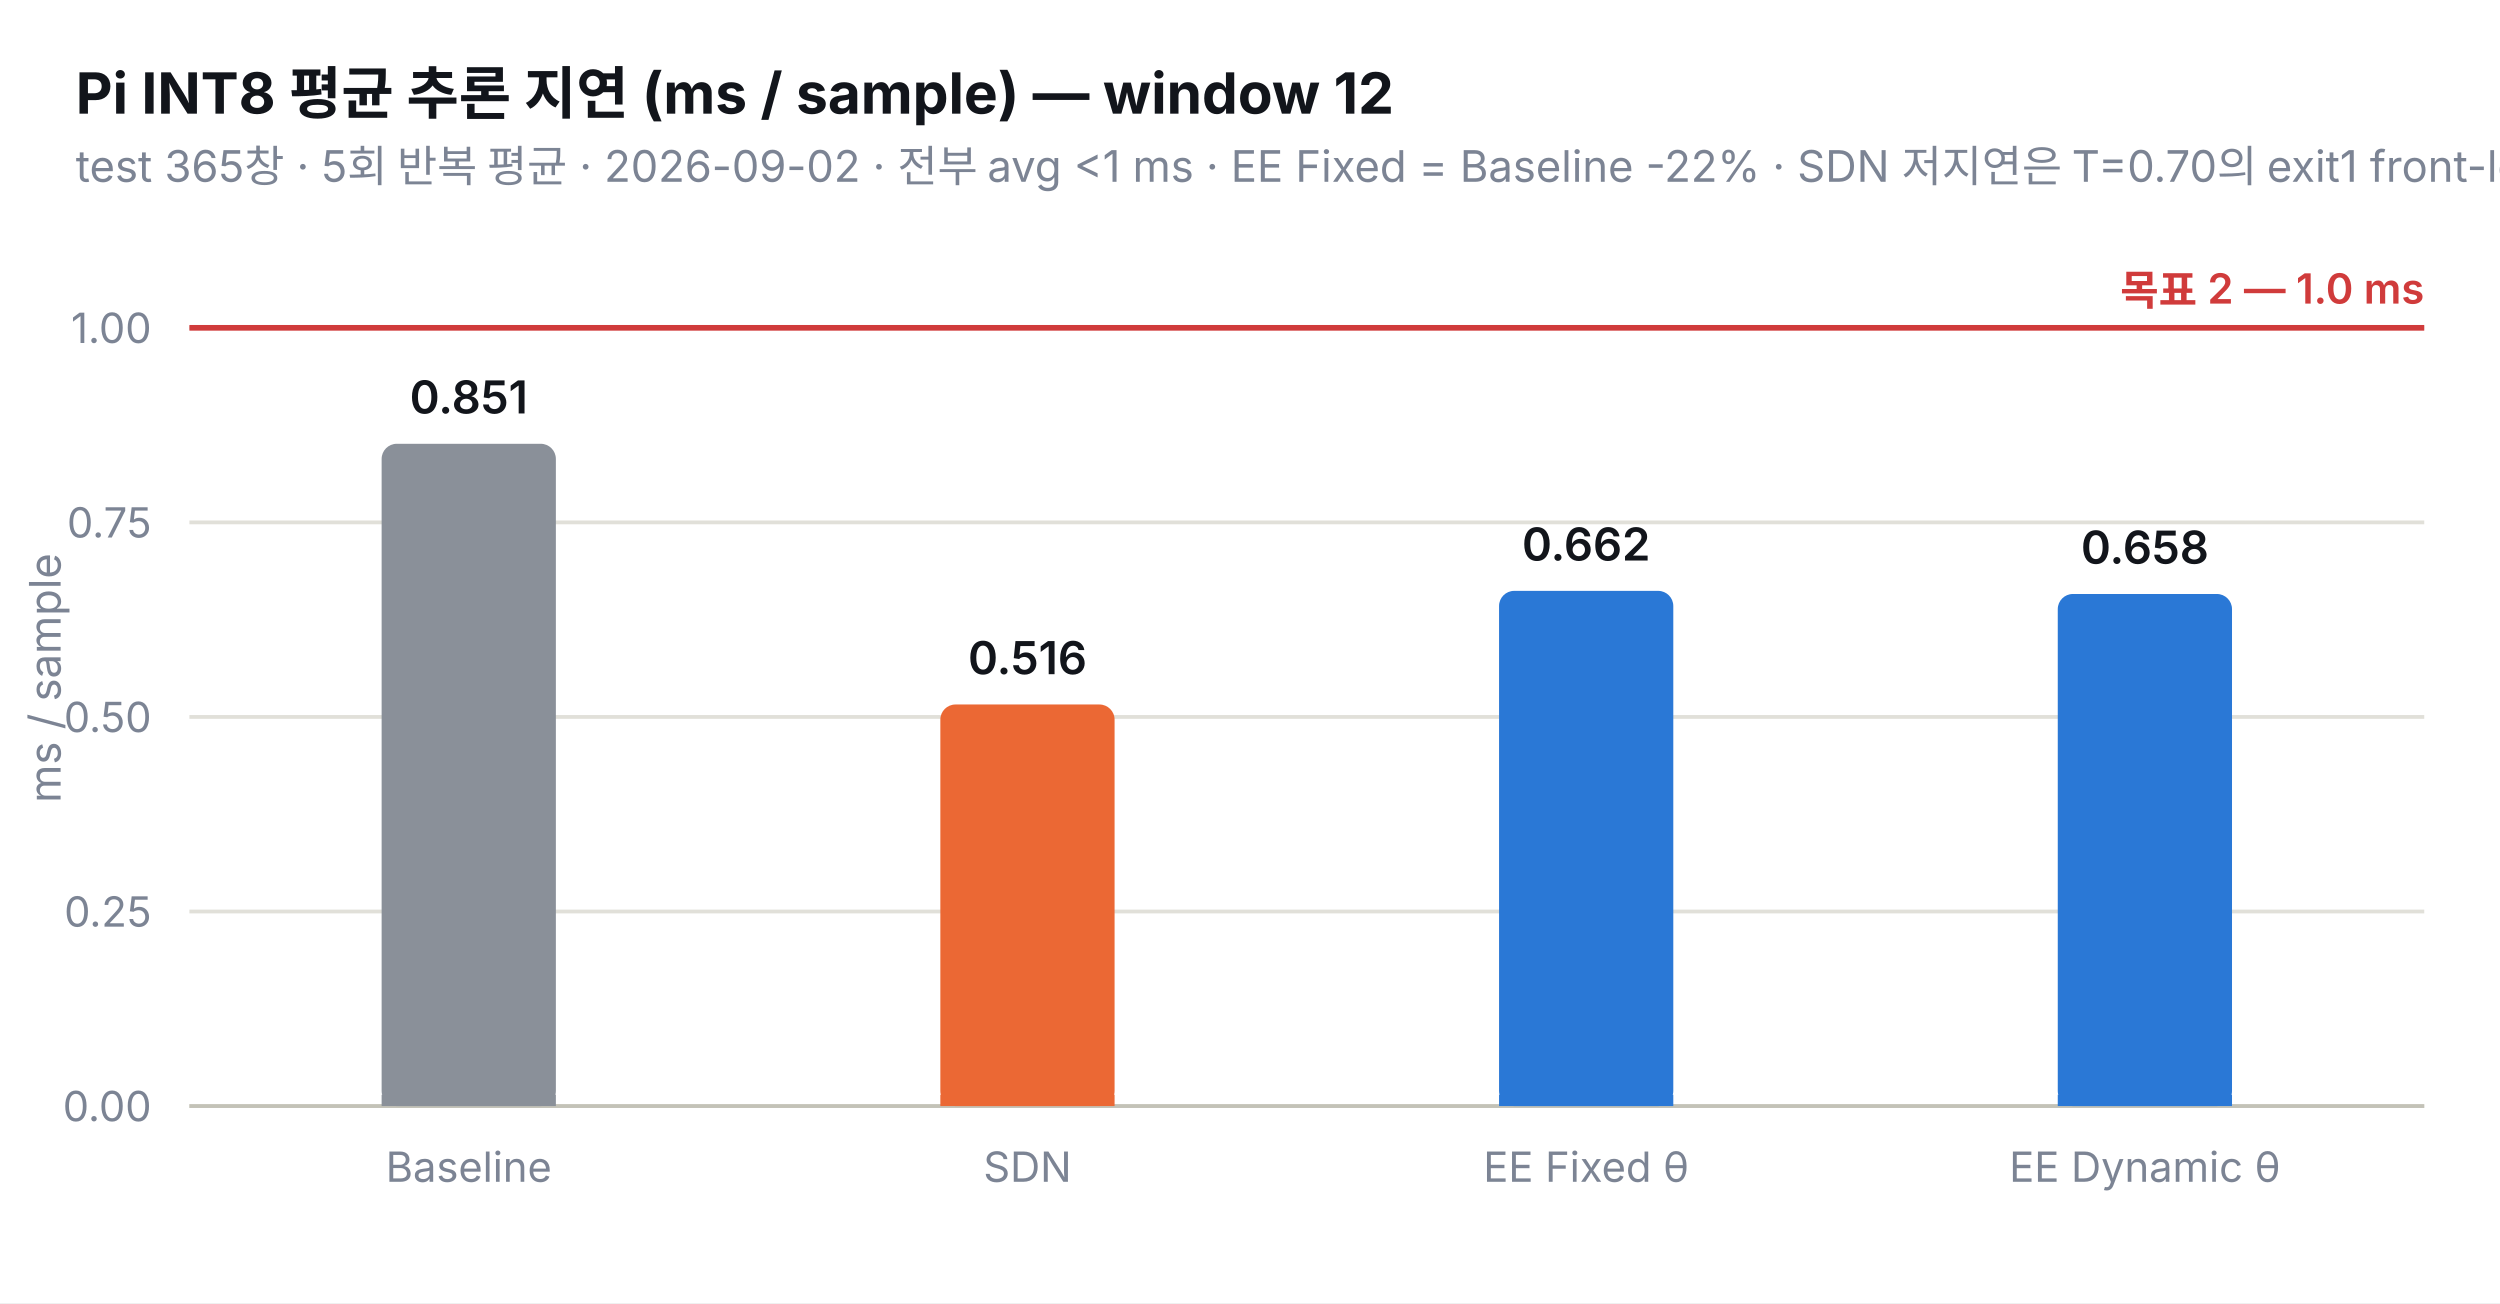
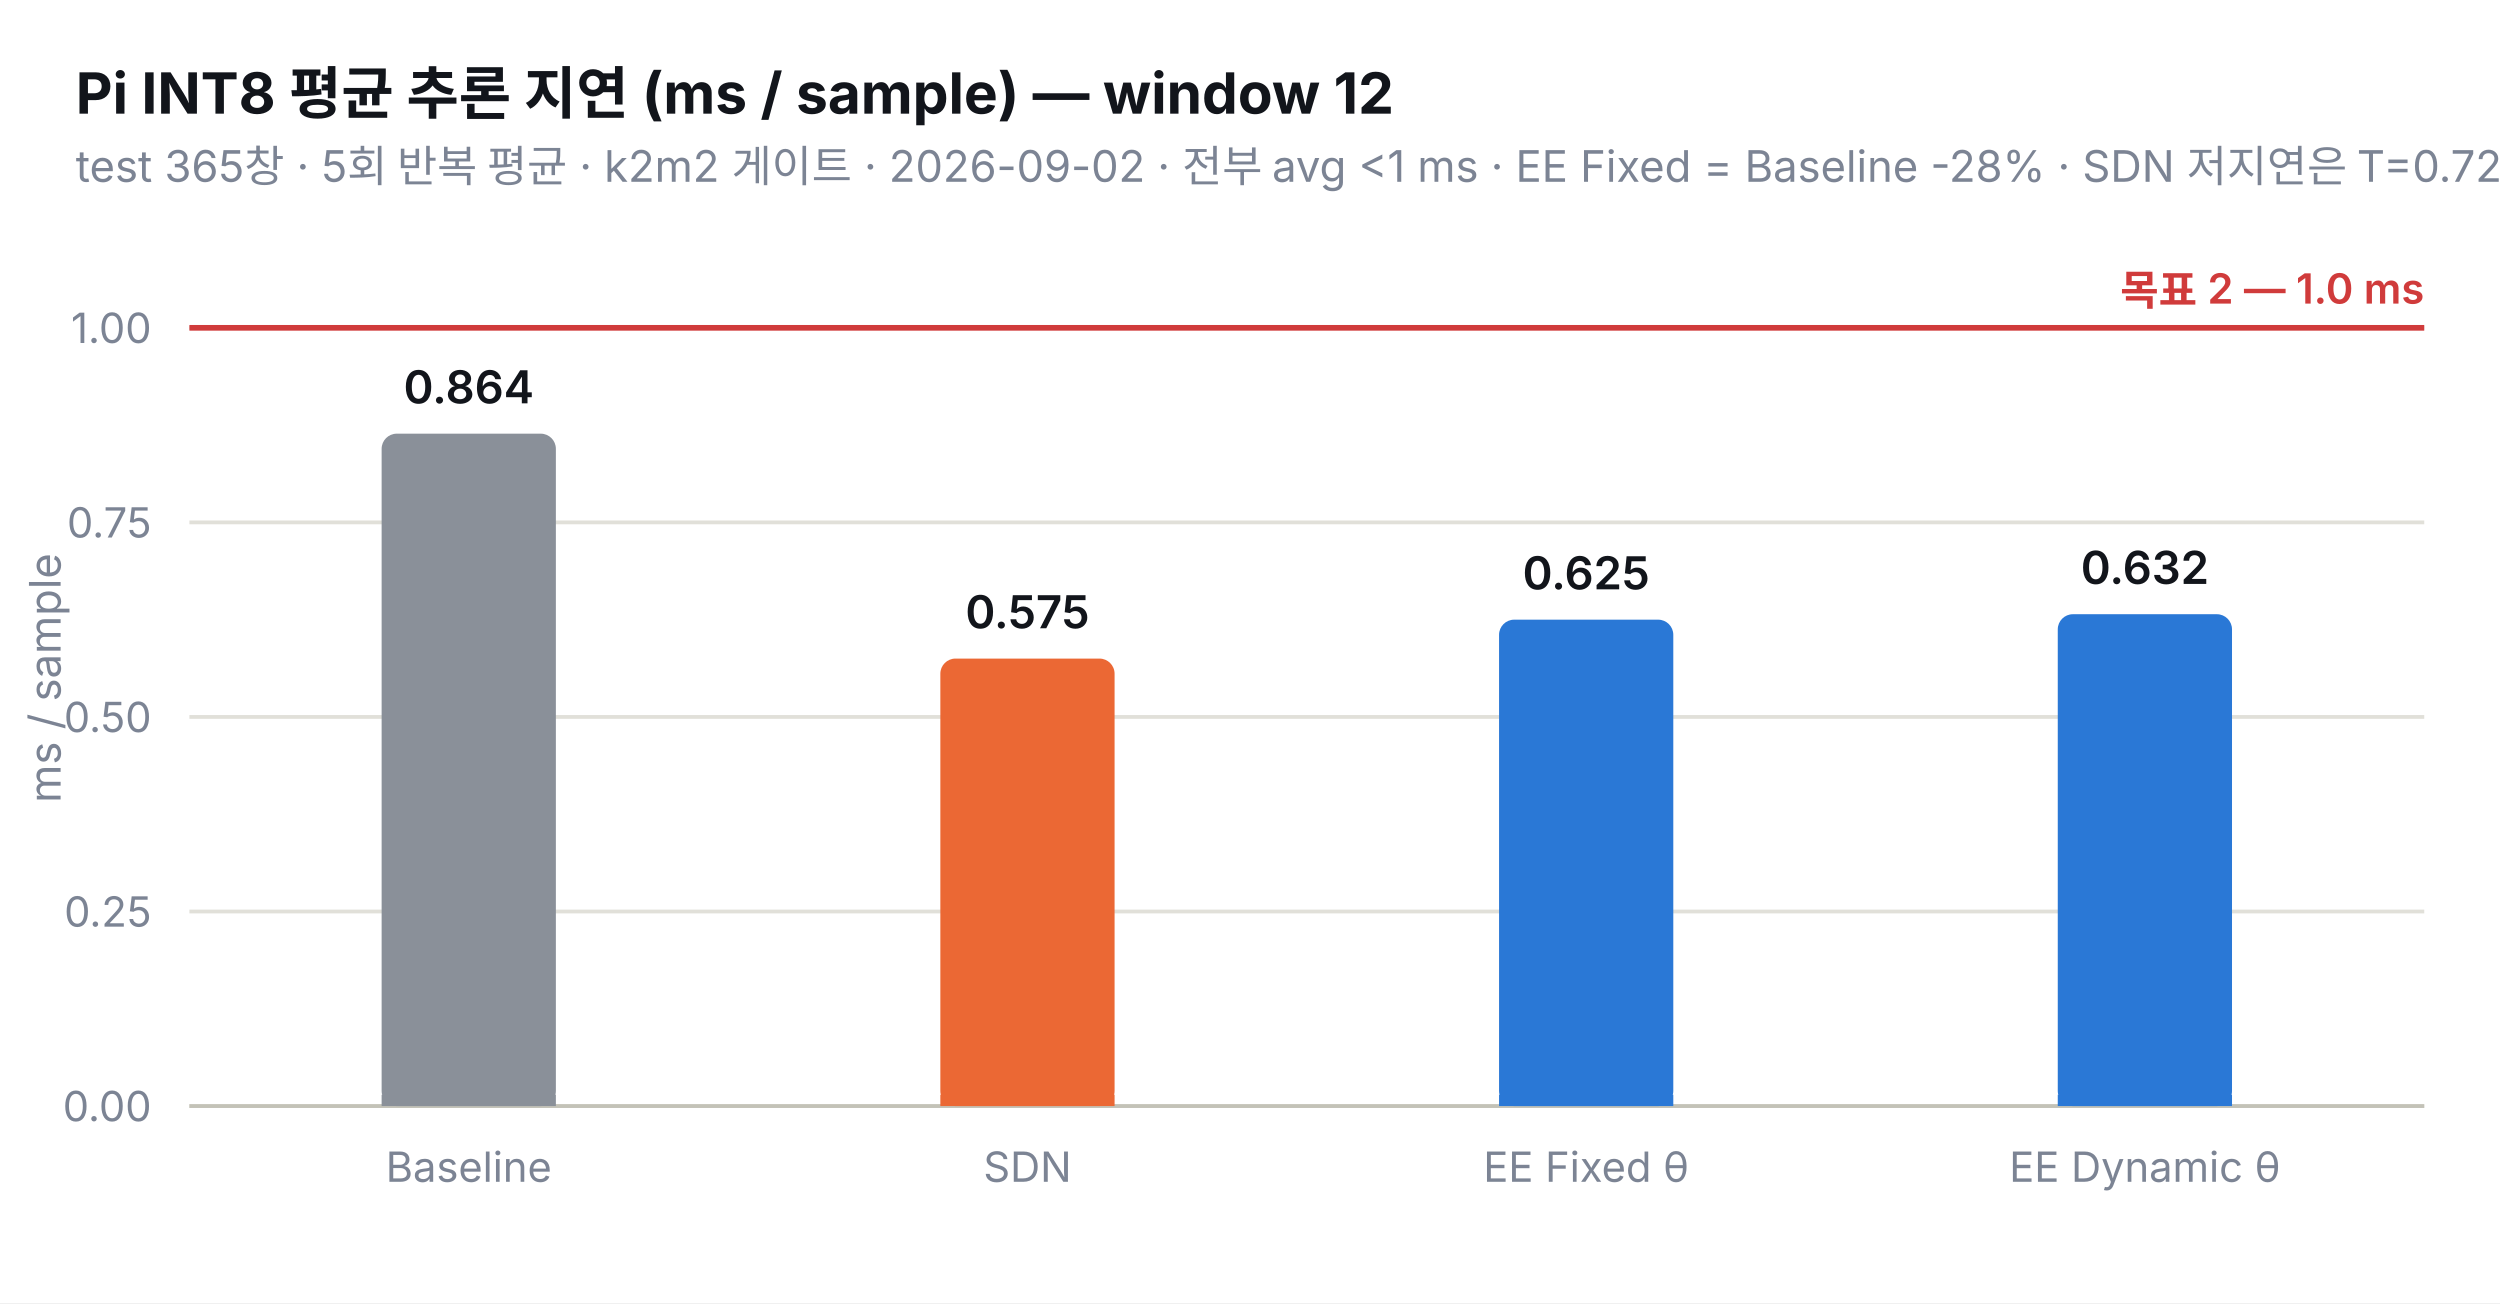
<svg xmlns="http://www.w3.org/2000/svg" width="660" height="344" viewBox="0 0 660 344" font-family="-apple-system, &quot;Segoe UI&quot;, &quot;Malgun Gothic&quot;, &quot;Noto Sans KR&quot;, system-ui, sans-serif">
  <rect x="0" y="0" width="660" height="344" fill="#ffffff" />
  <text x="20" y="30" text-anchor="start" font-size="15" font-weight="700" fill="#12151b" font-family="-apple-system, &quot;Segoe UI&quot;, &quot;Malgun Gothic&quot;, &quot;Noto Sans KR&quot;, system-ui, sans-serif" transform="undefined">Pi INT8 평균 추론 지연 (ms / sample) — window 12</text>
-   <text x="20" y="48" text-anchor="start" font-size="11.5" font-weight="400" fill="#7c8494" font-family="-apple-system, &quot;Segoe UI&quot;, &quot;Malgun Gothic&quot;, &quot;Noto Sans KR&quot;, system-ui, sans-serif" transform="undefined">test 365창 · 5회 반복 평균 · 2026-09-02 · 전부 avg &lt;1 ms · EE Fixed = Baseline -22% · SDN 저지연은 T=0.70의 exit1 front-load</text>
+   <text x="20" y="48" text-anchor="start" font-size="11.5" font-weight="400" fill="#7c8494" font-family="-apple-system, &quot;Segoe UI&quot;, &quot;Malgun Gothic&quot;, &quot;Noto Sans KR&quot;, system-ui, sans-serif" transform="undefined">test 365창 · 5회 반복 평균 · k2m2 게이트 · 2026-09-02 · 전부 avg &lt;1 ms · EE Fixed = Baseline -28% · SDN 저지연은 T=0.72의 exit1 front-load</text>
  <line x1="50" y1="292" x2="640" y2="292" stroke="#e1e0d9" stroke-width="1" />
  <text x="40" y="296" text-anchor="end" font-size="11" font-weight="400" fill="#7c8494" font-family="-apple-system, &quot;Segoe UI&quot;, &quot;Malgun Gothic&quot;, &quot;Noto Sans KR&quot;, system-ui, sans-serif" transform="undefined">0.00</text>
  <line x1="50" y1="240.636" x2="640" y2="240.636" stroke="#e1e0d9" stroke-width="1" />
  <text x="40" y="244.636" text-anchor="end" font-size="11" font-weight="400" fill="#7c8494" font-family="-apple-system, &quot;Segoe UI&quot;, &quot;Malgun Gothic&quot;, &quot;Noto Sans KR&quot;, system-ui, sans-serif" transform="undefined">0.25</text>
  <line x1="50" y1="189.273" x2="640" y2="189.273" stroke="#e1e0d9" stroke-width="1" />
  <text x="40" y="193.273" text-anchor="end" font-size="11" font-weight="400" fill="#7c8494" font-family="-apple-system, &quot;Segoe UI&quot;, &quot;Malgun Gothic&quot;, &quot;Noto Sans KR&quot;, system-ui, sans-serif" transform="undefined">0.50</text>
  <line x1="50" y1="137.909" x2="640" y2="137.909" stroke="#e1e0d9" stroke-width="1" />
  <text x="40" y="141.909" text-anchor="end" font-size="11" font-weight="400" fill="#7c8494" font-family="-apple-system, &quot;Segoe UI&quot;, &quot;Malgun Gothic&quot;, &quot;Noto Sans KR&quot;, system-ui, sans-serif" transform="undefined">0.75</text>
  <line x1="50" y1="86.545" x2="640" y2="86.545" stroke="#e1e0d9" stroke-width="1" />
  <text x="40" y="90.545" text-anchor="end" font-size="11" font-weight="400" fill="#7c8494" font-family="-apple-system, &quot;Segoe UI&quot;, &quot;Malgun Gothic&quot;, &quot;Noto Sans KR&quot;, system-ui, sans-serif" transform="undefined">1.00</text>
  <line x1="50" y1="292" x2="640" y2="292" stroke="#c3c2b7" stroke-width="1" />
  <line x1="50" y1="86.545" x2="640" y2="86.545" stroke="#d03b3b" stroke-width="1.5" />
  <text x="640" y="80.545" text-anchor="end" font-size="11" font-weight="600" fill="#d03b3b" font-family="-apple-system, &quot;Segoe UI&quot;, &quot;Malgun Gothic&quot;, &quot;Noto Sans KR&quot;, system-ui, sans-serif" transform="undefined">목표 2 — 1.0 ms</text>
  <text x="16" y="179" text-anchor="middle" font-size="11.5" font-weight="400" fill="#7c8494" font-family="-apple-system, &quot;Segoe UI&quot;, &quot;Malgun Gothic&quot;, &quot;Noto Sans KR&quot;, system-ui, sans-serif" transform="rotate(-90 16 179)">ms / sample</text>
-   <rect x="100.75" y="117.158" width="46" height="174.842" rx="4" fill="#8a9099" />
+   <rect x="100.75" y="114.487" width="46" height="177.513" rx="4" fill="#8a9099" />
  <rect x="100.75" y="289" width="46" height="3" fill="#8a9099" />
-   <text x="123.75" y="109.158" text-anchor="middle" font-size="12" font-weight="600" fill="#12151b" font-family="-apple-system, &quot;Segoe UI&quot;, &quot;Malgun Gothic&quot;, &quot;Noto Sans KR&quot;, system-ui, sans-serif" transform="undefined">0.851</text>
+   <text x="123.75" y="106.487" text-anchor="middle" font-size="12" font-weight="600" fill="#12151b" font-family="-apple-system, &quot;Segoe UI&quot;, &quot;Malgun Gothic&quot;, &quot;Noto Sans KR&quot;, system-ui, sans-serif" transform="undefined">0.864</text>
  <text x="123.75" y="312" text-anchor="middle" font-size="11" font-weight="400" fill="#7c8494" font-family="-apple-system, &quot;Segoe UI&quot;, &quot;Malgun Gothic&quot;, &quot;Noto Sans KR&quot;, system-ui, sans-serif" transform="undefined">Baseline</text>
-   <rect x="248.25" y="185.985" width="46" height="106.015" rx="4" fill="#eb6834" />
+   <rect x="248.25" y="173.864" width="46" height="118.136" rx="4" fill="#eb6834" />
  <rect x="248.25" y="289" width="46" height="3" fill="#eb6834" />
-   <text x="271.25" y="177.985" text-anchor="middle" font-size="12" font-weight="600" fill="#12151b" font-family="-apple-system, &quot;Segoe UI&quot;, &quot;Malgun Gothic&quot;, &quot;Noto Sans KR&quot;, system-ui, sans-serif" transform="undefined">0.516</text>
+   <text x="271.25" y="165.864" text-anchor="middle" font-size="12" font-weight="600" fill="#12151b" font-family="-apple-system, &quot;Segoe UI&quot;, &quot;Malgun Gothic&quot;, &quot;Noto Sans KR&quot;, system-ui, sans-serif" transform="undefined">0.575</text>
  <text x="271.25" y="312" text-anchor="middle" font-size="11" font-weight="400" fill="#7c8494" font-family="-apple-system, &quot;Segoe UI&quot;, &quot;Malgun Gothic&quot;, &quot;Noto Sans KR&quot;, system-ui, sans-serif" transform="undefined">SDN</text>
-   <rect x="395.75" y="155.989" width="46" height="136.011" rx="4" fill="#2a78d6" />
+   <rect x="395.75" y="163.591" width="46" height="128.409" rx="4" fill="#2a78d6" />
  <rect x="395.75" y="289" width="46" height="3" fill="#2a78d6" />
-   <text x="418.75" y="147.989" text-anchor="middle" font-size="12" font-weight="600" fill="#12151b" font-family="-apple-system, &quot;Segoe UI&quot;, &quot;Malgun Gothic&quot;, &quot;Noto Sans KR&quot;, system-ui, sans-serif" transform="undefined">0.662</text>
+   <text x="418.75" y="155.591" text-anchor="middle" font-size="12" font-weight="600" fill="#12151b" font-family="-apple-system, &quot;Segoe UI&quot;, &quot;Malgun Gothic&quot;, &quot;Noto Sans KR&quot;, system-ui, sans-serif" transform="undefined">0.625</text>
  <text x="418.75" y="312" text-anchor="middle" font-size="11" font-weight="400" fill="#7c8494" font-family="-apple-system, &quot;Segoe UI&quot;, &quot;Malgun Gothic&quot;, &quot;Noto Sans KR&quot;, system-ui, sans-serif" transform="undefined">EE Fixed θ</text>
-   <rect x="543.25" y="156.811" width="46" height="135.189" rx="4" fill="#2a78d6" />
+   <rect x="543.25" y="162.153" width="46" height="129.847" rx="4" fill="#2a78d6" />
  <rect x="543.25" y="289" width="46" height="3" fill="#2a78d6" />
-   <text x="566.25" y="148.811" text-anchor="middle" font-size="12" font-weight="600" fill="#12151b" font-family="-apple-system, &quot;Segoe UI&quot;, &quot;Malgun Gothic&quot;, &quot;Noto Sans KR&quot;, system-ui, sans-serif" transform="undefined">0.658</text>
+   <text x="566.25" y="154.153" text-anchor="middle" font-size="12" font-weight="600" fill="#12151b" font-family="-apple-system, &quot;Segoe UI&quot;, &quot;Malgun Gothic&quot;, &quot;Noto Sans KR&quot;, system-ui, sans-serif" transform="undefined">0.632</text>
  <text x="566.25" y="312" text-anchor="middle" font-size="11" font-weight="400" fill="#7c8494" font-family="-apple-system, &quot;Segoe UI&quot;, &quot;Malgun Gothic&quot;, &quot;Noto Sans KR&quot;, system-ui, sans-serif" transform="undefined">EE Dynamic θ</text>
</svg>
